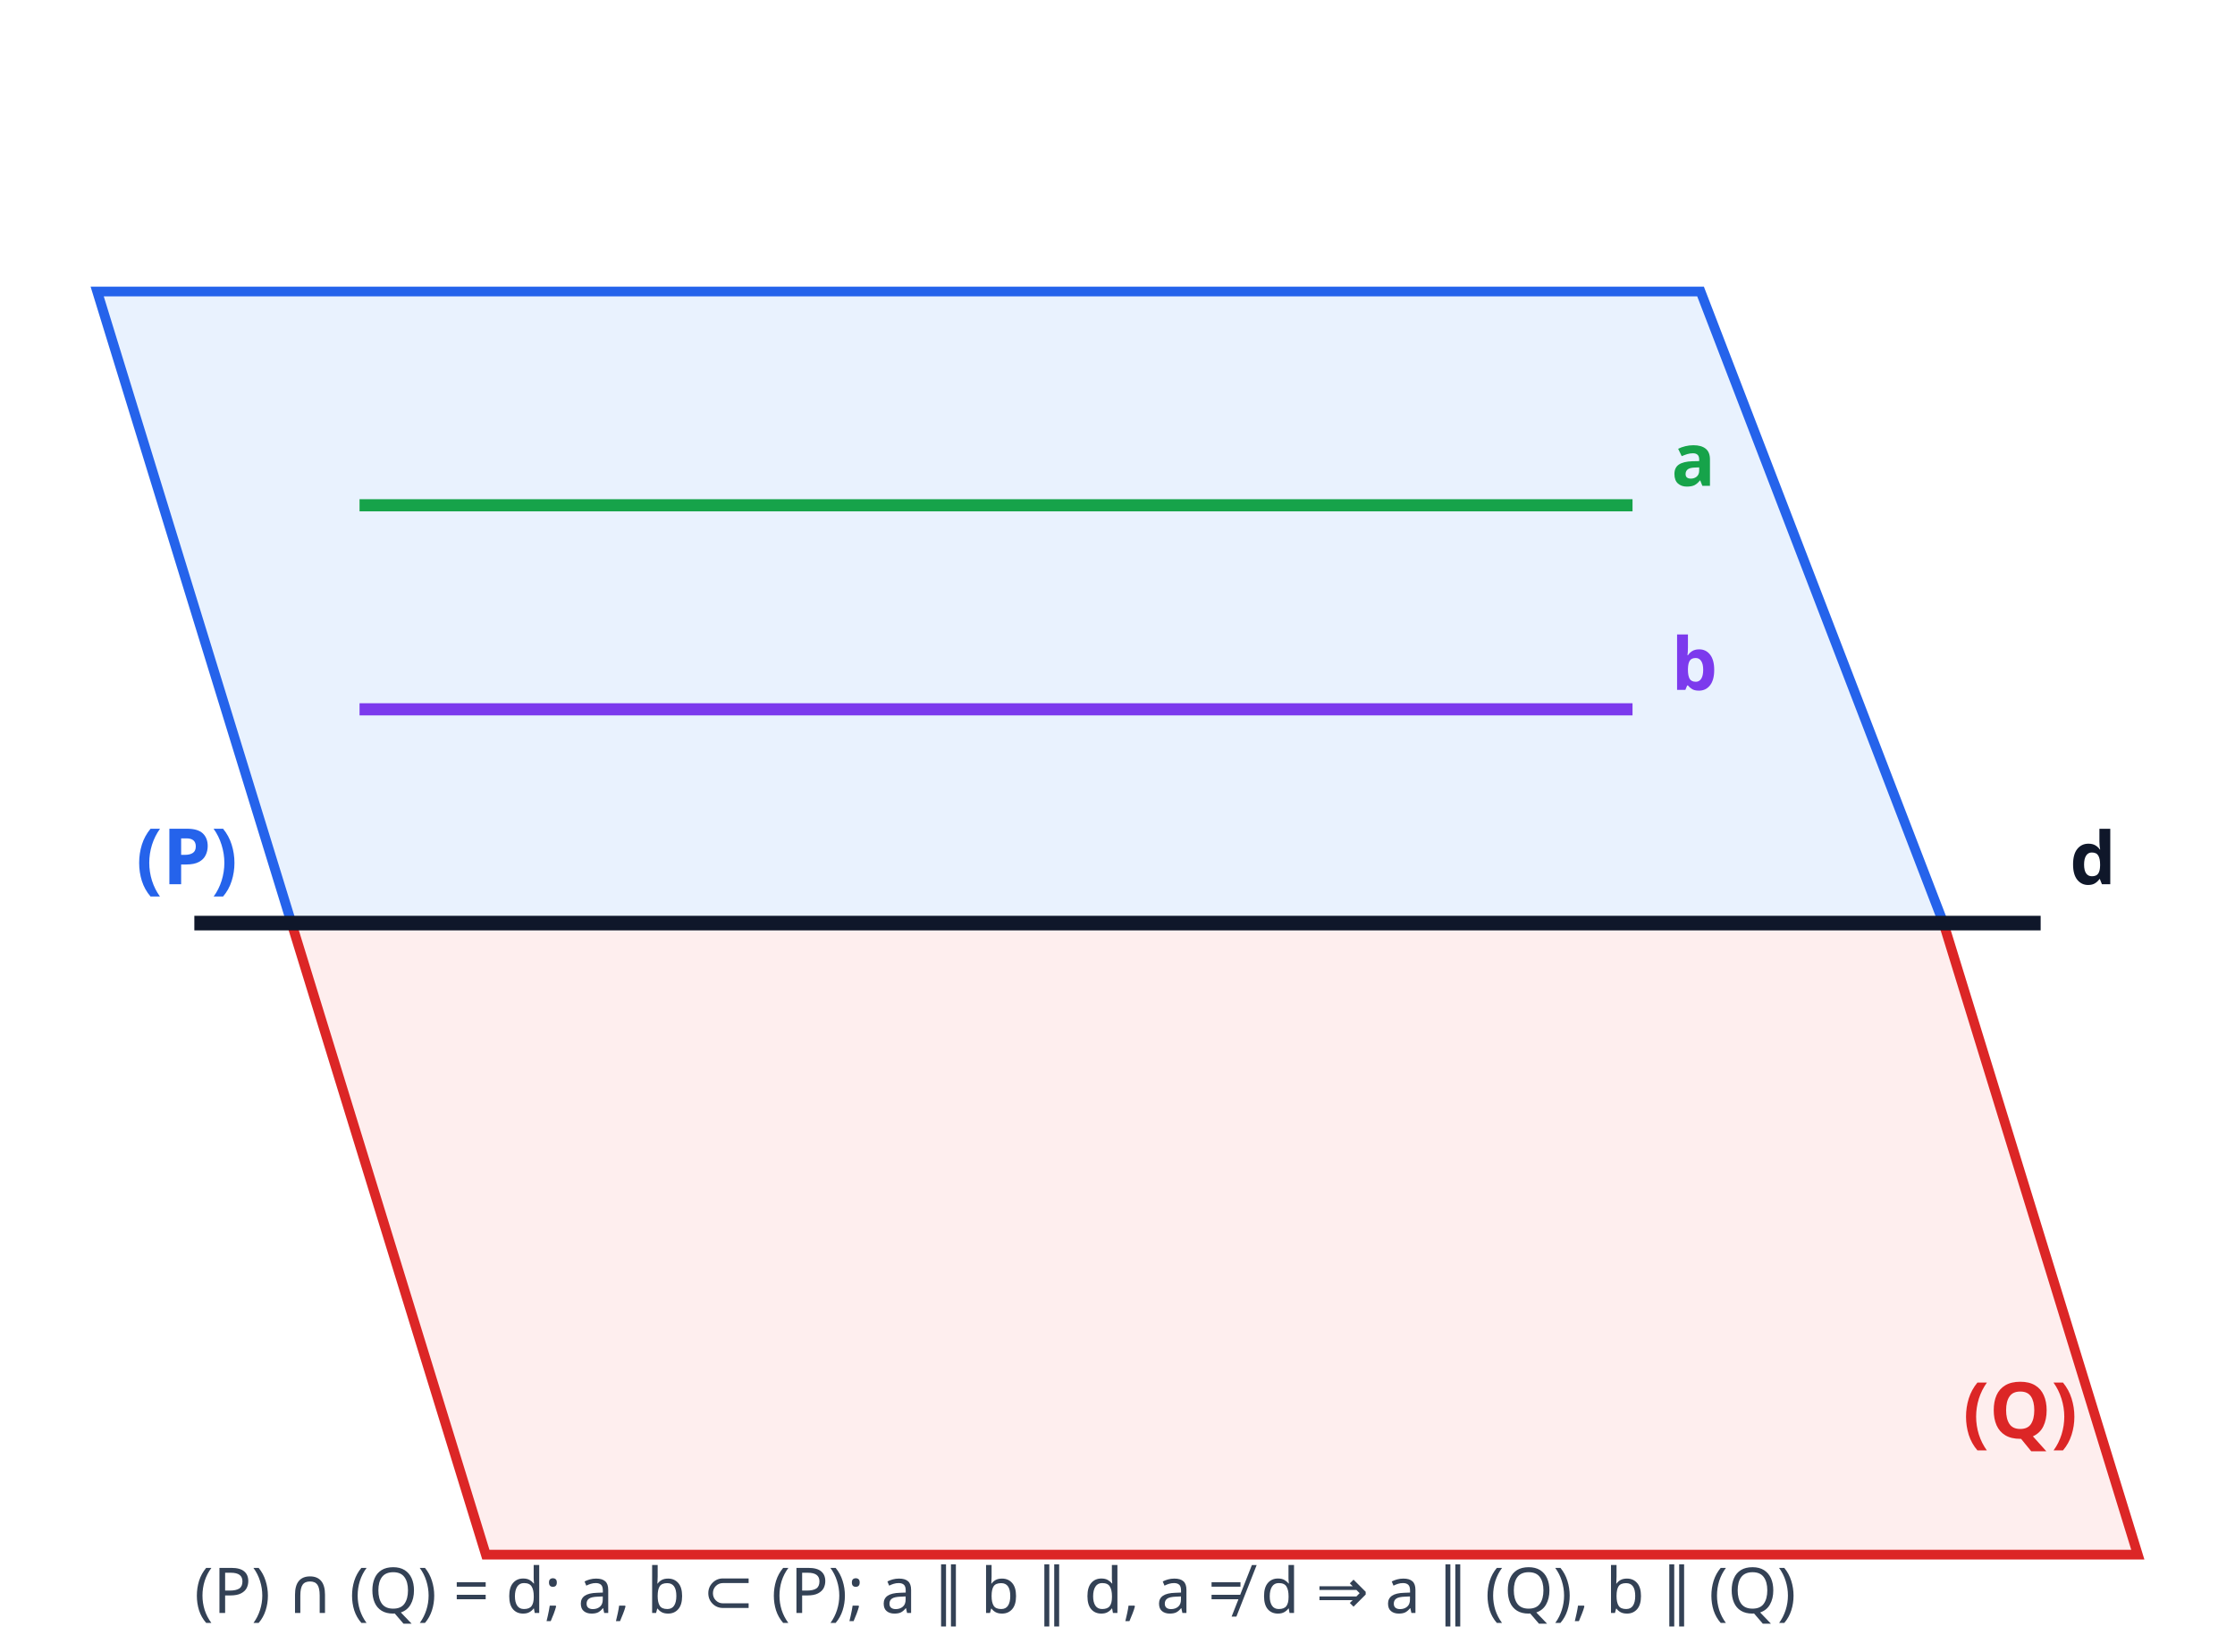
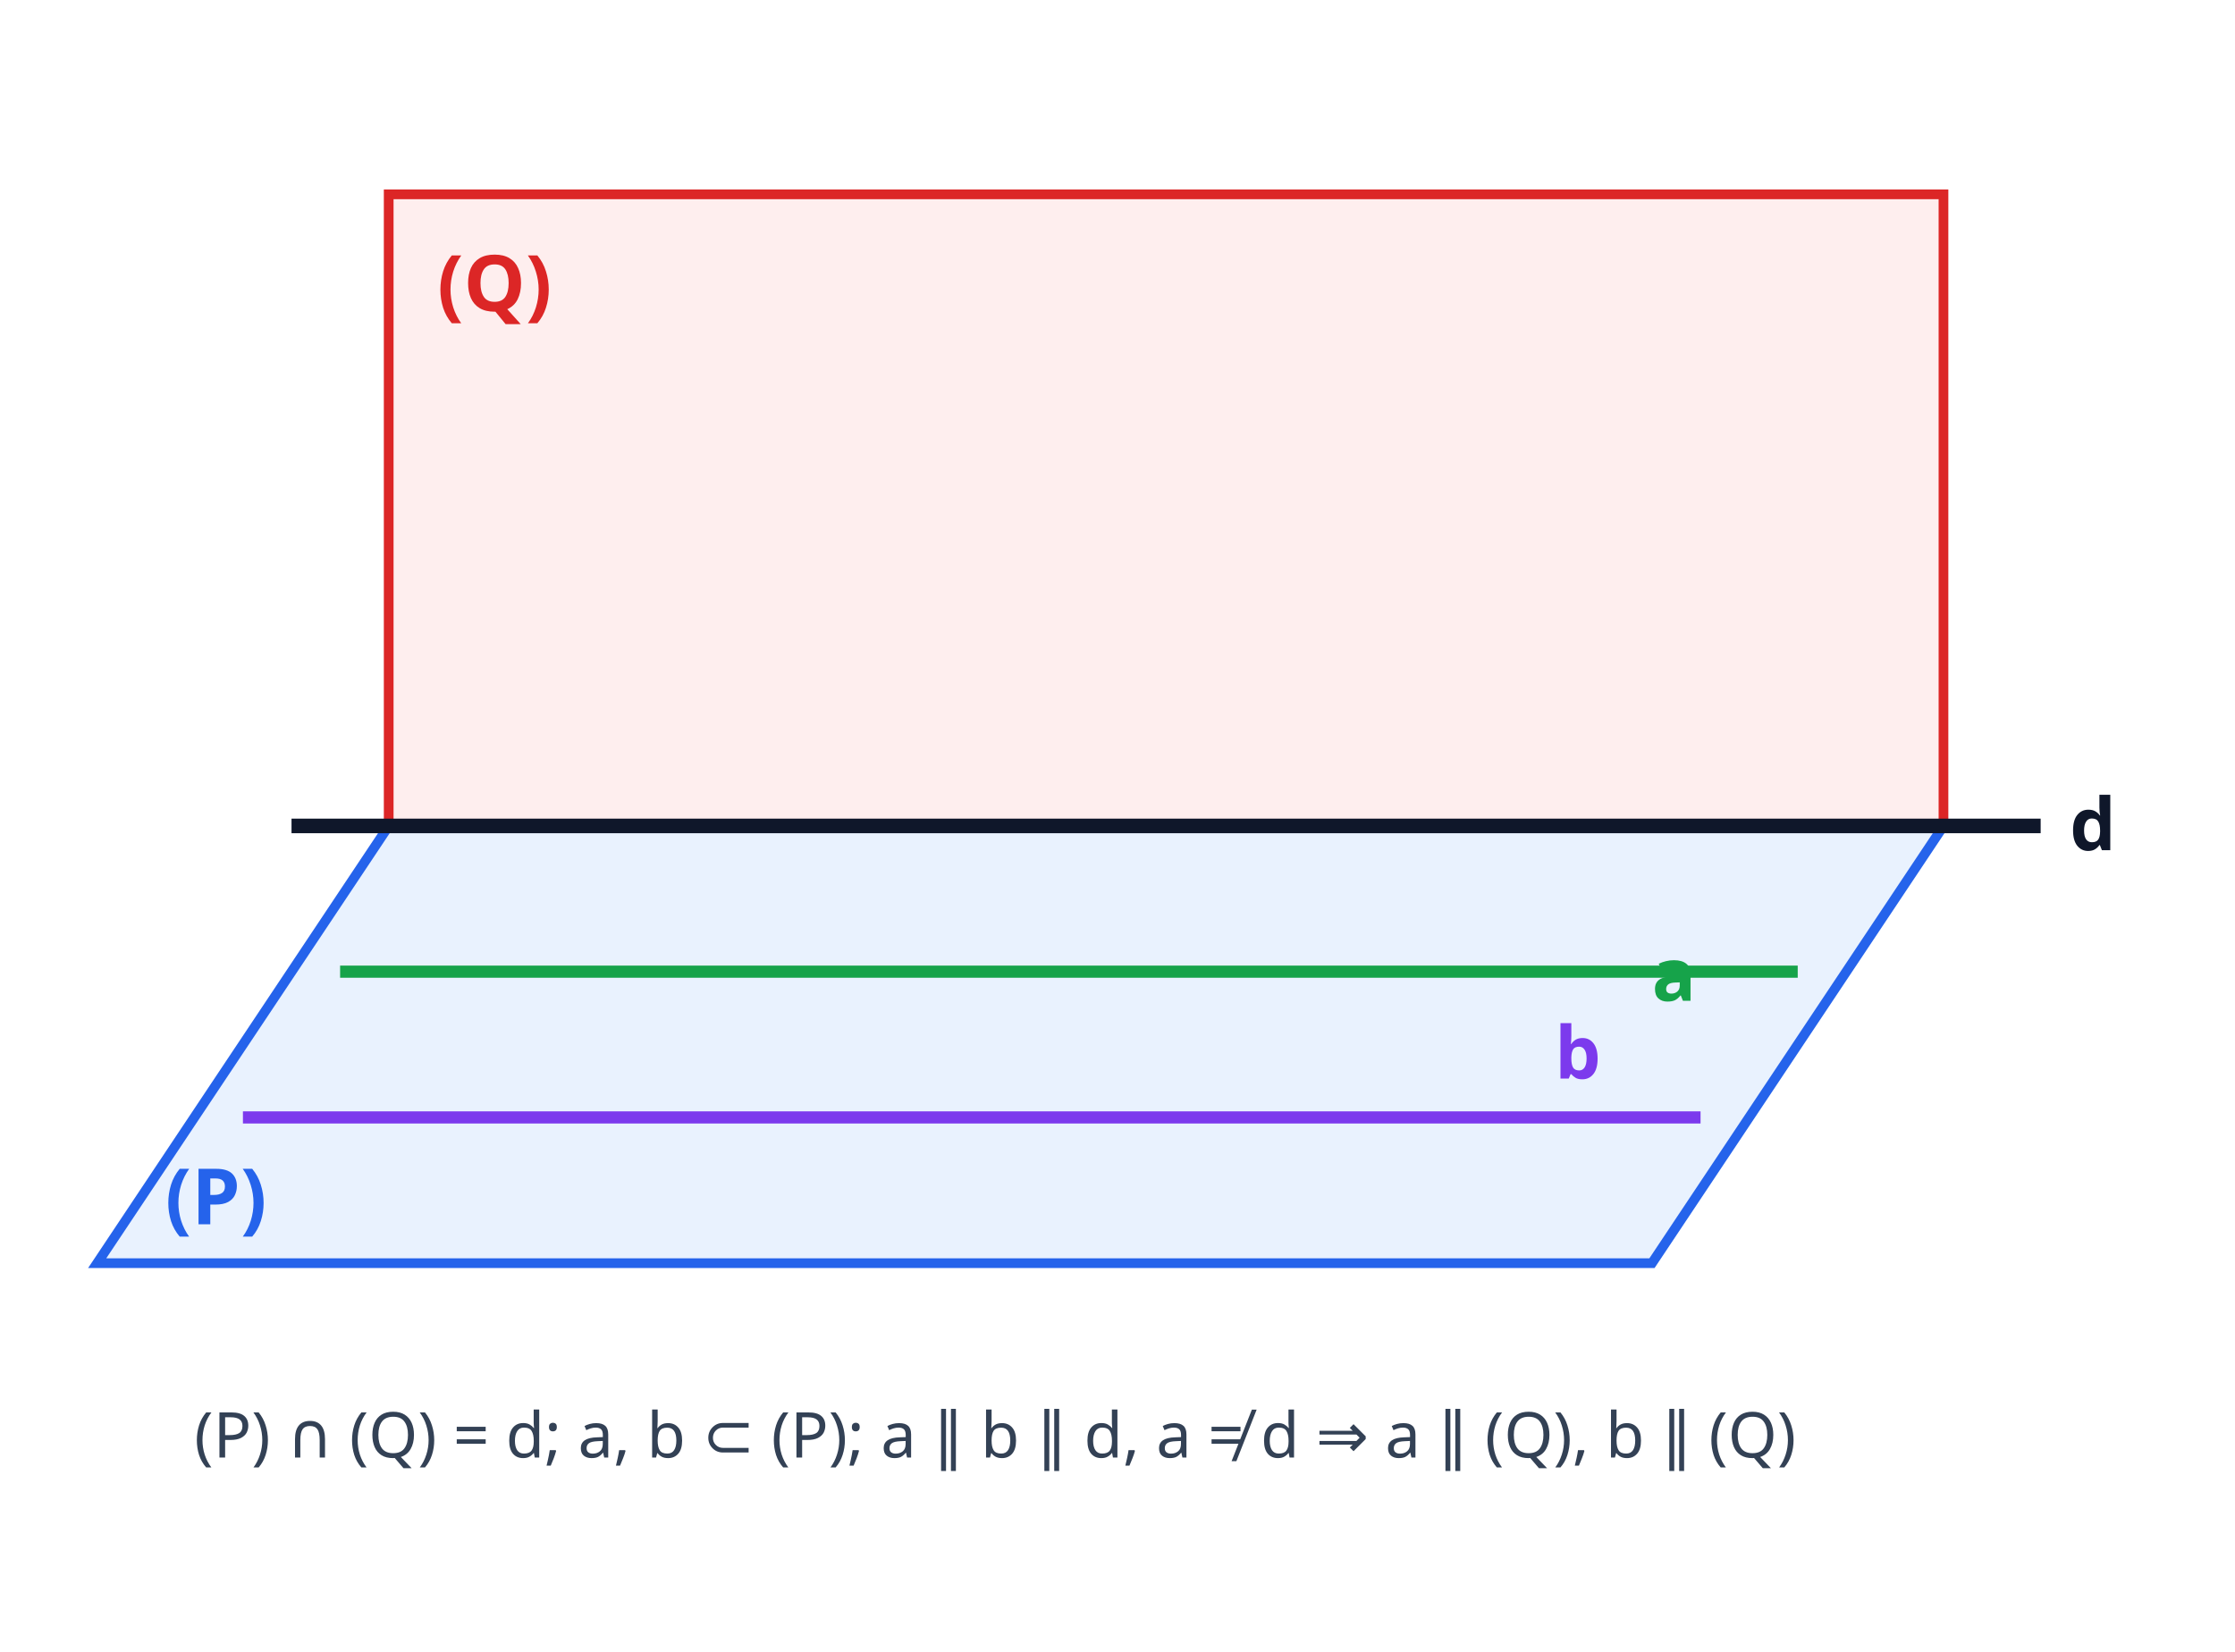
<svg xmlns="http://www.w3.org/2000/svg" viewBox="0 0 460 340" role="img" aria-label="Hai mặt phẳng P và Q cắt nhau theo giao tuyến d; trong P có hai đường a, b song song với d và khác d">
-   <polygon points="60,190 400,190 350,60 20,60" fill="#dbeafe" fill-opacity="0.6" stroke="#2563eb" stroke-width="2" />
-   <polygon points="60,190 400,190 440,320 100,320" fill="#fee2e2" fill-opacity="0.6" stroke="#dc2626" stroke-width="2" />
-   <line x1="40" y1="190" x2="420" y2="190" stroke="#0f172a" stroke-width="3" />
-   <line x1="74" y1="104" x2="336" y2="104" stroke="#16a34a" stroke-width="2.5" />
-   <line x1="74" y1="146" x2="336" y2="146" stroke="#7c3aed" stroke-width="2.5" />
-   <text x="28" y="182" font-size="16" font-weight="700" font-family="ui-sans-serif, system-ui, sans-serif" fill="#2563eb">(P)</text>
-   <text x="404" y="296" font-size="16" font-weight="700" font-family="ui-sans-serif, system-ui, sans-serif" fill="#dc2626">(Q)</text>
-   <text x="426" y="182" font-size="15" font-weight="700" font-family="ui-sans-serif, system-ui, sans-serif" fill="#0f172a">d</text>
-   <text x="344" y="100" font-size="15" font-weight="700" font-family="ui-sans-serif, system-ui, sans-serif" fill="#16a34a">a</text>
-   <text x="344" y="142" font-size="15" font-weight="700" font-family="ui-sans-serif, system-ui, sans-serif" fill="#7c3aed">b</text>
-   <text x="40" y="332" font-size="13" font-family="ui-sans-serif, system-ui, sans-serif" fill="#334155">(P) ∩ (Q) = d; a, b ⊂ (P); a ∥ b ∥ d, a ≠ d ⇒ a ∥ (Q), b ∥ (Q)</text>
+   <polygon points="80,40 400,40 400,170 80,170" fill="#fee2e2" fill-opacity="0.6" stroke="#dc2626" stroke-width="2" />
+   <polygon points="80,170 400,170 340,260 20,260" fill="#dbeafe" fill-opacity="0.6" stroke="#2563eb" stroke-width="2" />
+   <line x1="60" y1="170" x2="420" y2="170" stroke="#0f172a" stroke-width="3" />
+   <line x1="70" y1="200" x2="370" y2="200" stroke="#16a34a" stroke-width="2.5" />
+   <line x1="50" y1="230" x2="350" y2="230" stroke="#7c3aed" stroke-width="2.5" />
+   <text x="34" y="252" font-size="16" font-weight="700" font-family="ui-sans-serif, system-ui, sans-serif" fill="#2563eb">(P)</text>
+   <text x="90" y="64" font-size="16" font-weight="700" font-family="ui-sans-serif, system-ui, sans-serif" fill="#dc2626">(Q)</text>
+   <text x="426" y="175" font-size="15" font-weight="700" font-family="ui-sans-serif, system-ui, sans-serif" fill="#0f172a">d</text>
+   <text x="340" y="206" font-size="15" font-weight="700" font-family="ui-sans-serif, system-ui, sans-serif" fill="#16a34a">a</text>
+   <text x="320" y="222" font-size="15" font-weight="700" font-family="ui-sans-serif, system-ui, sans-serif" fill="#7c3aed">b</text>
+   <text x="40" y="300" font-size="13" font-family="ui-sans-serif, system-ui, sans-serif" fill="#334155">(P) ∩ (Q) = d; a, b ⊂ (P); a ∥ b ∥ d, a ≠ d ⇒ a ∥ (Q), b ∥ (Q)</text>
</svg>
